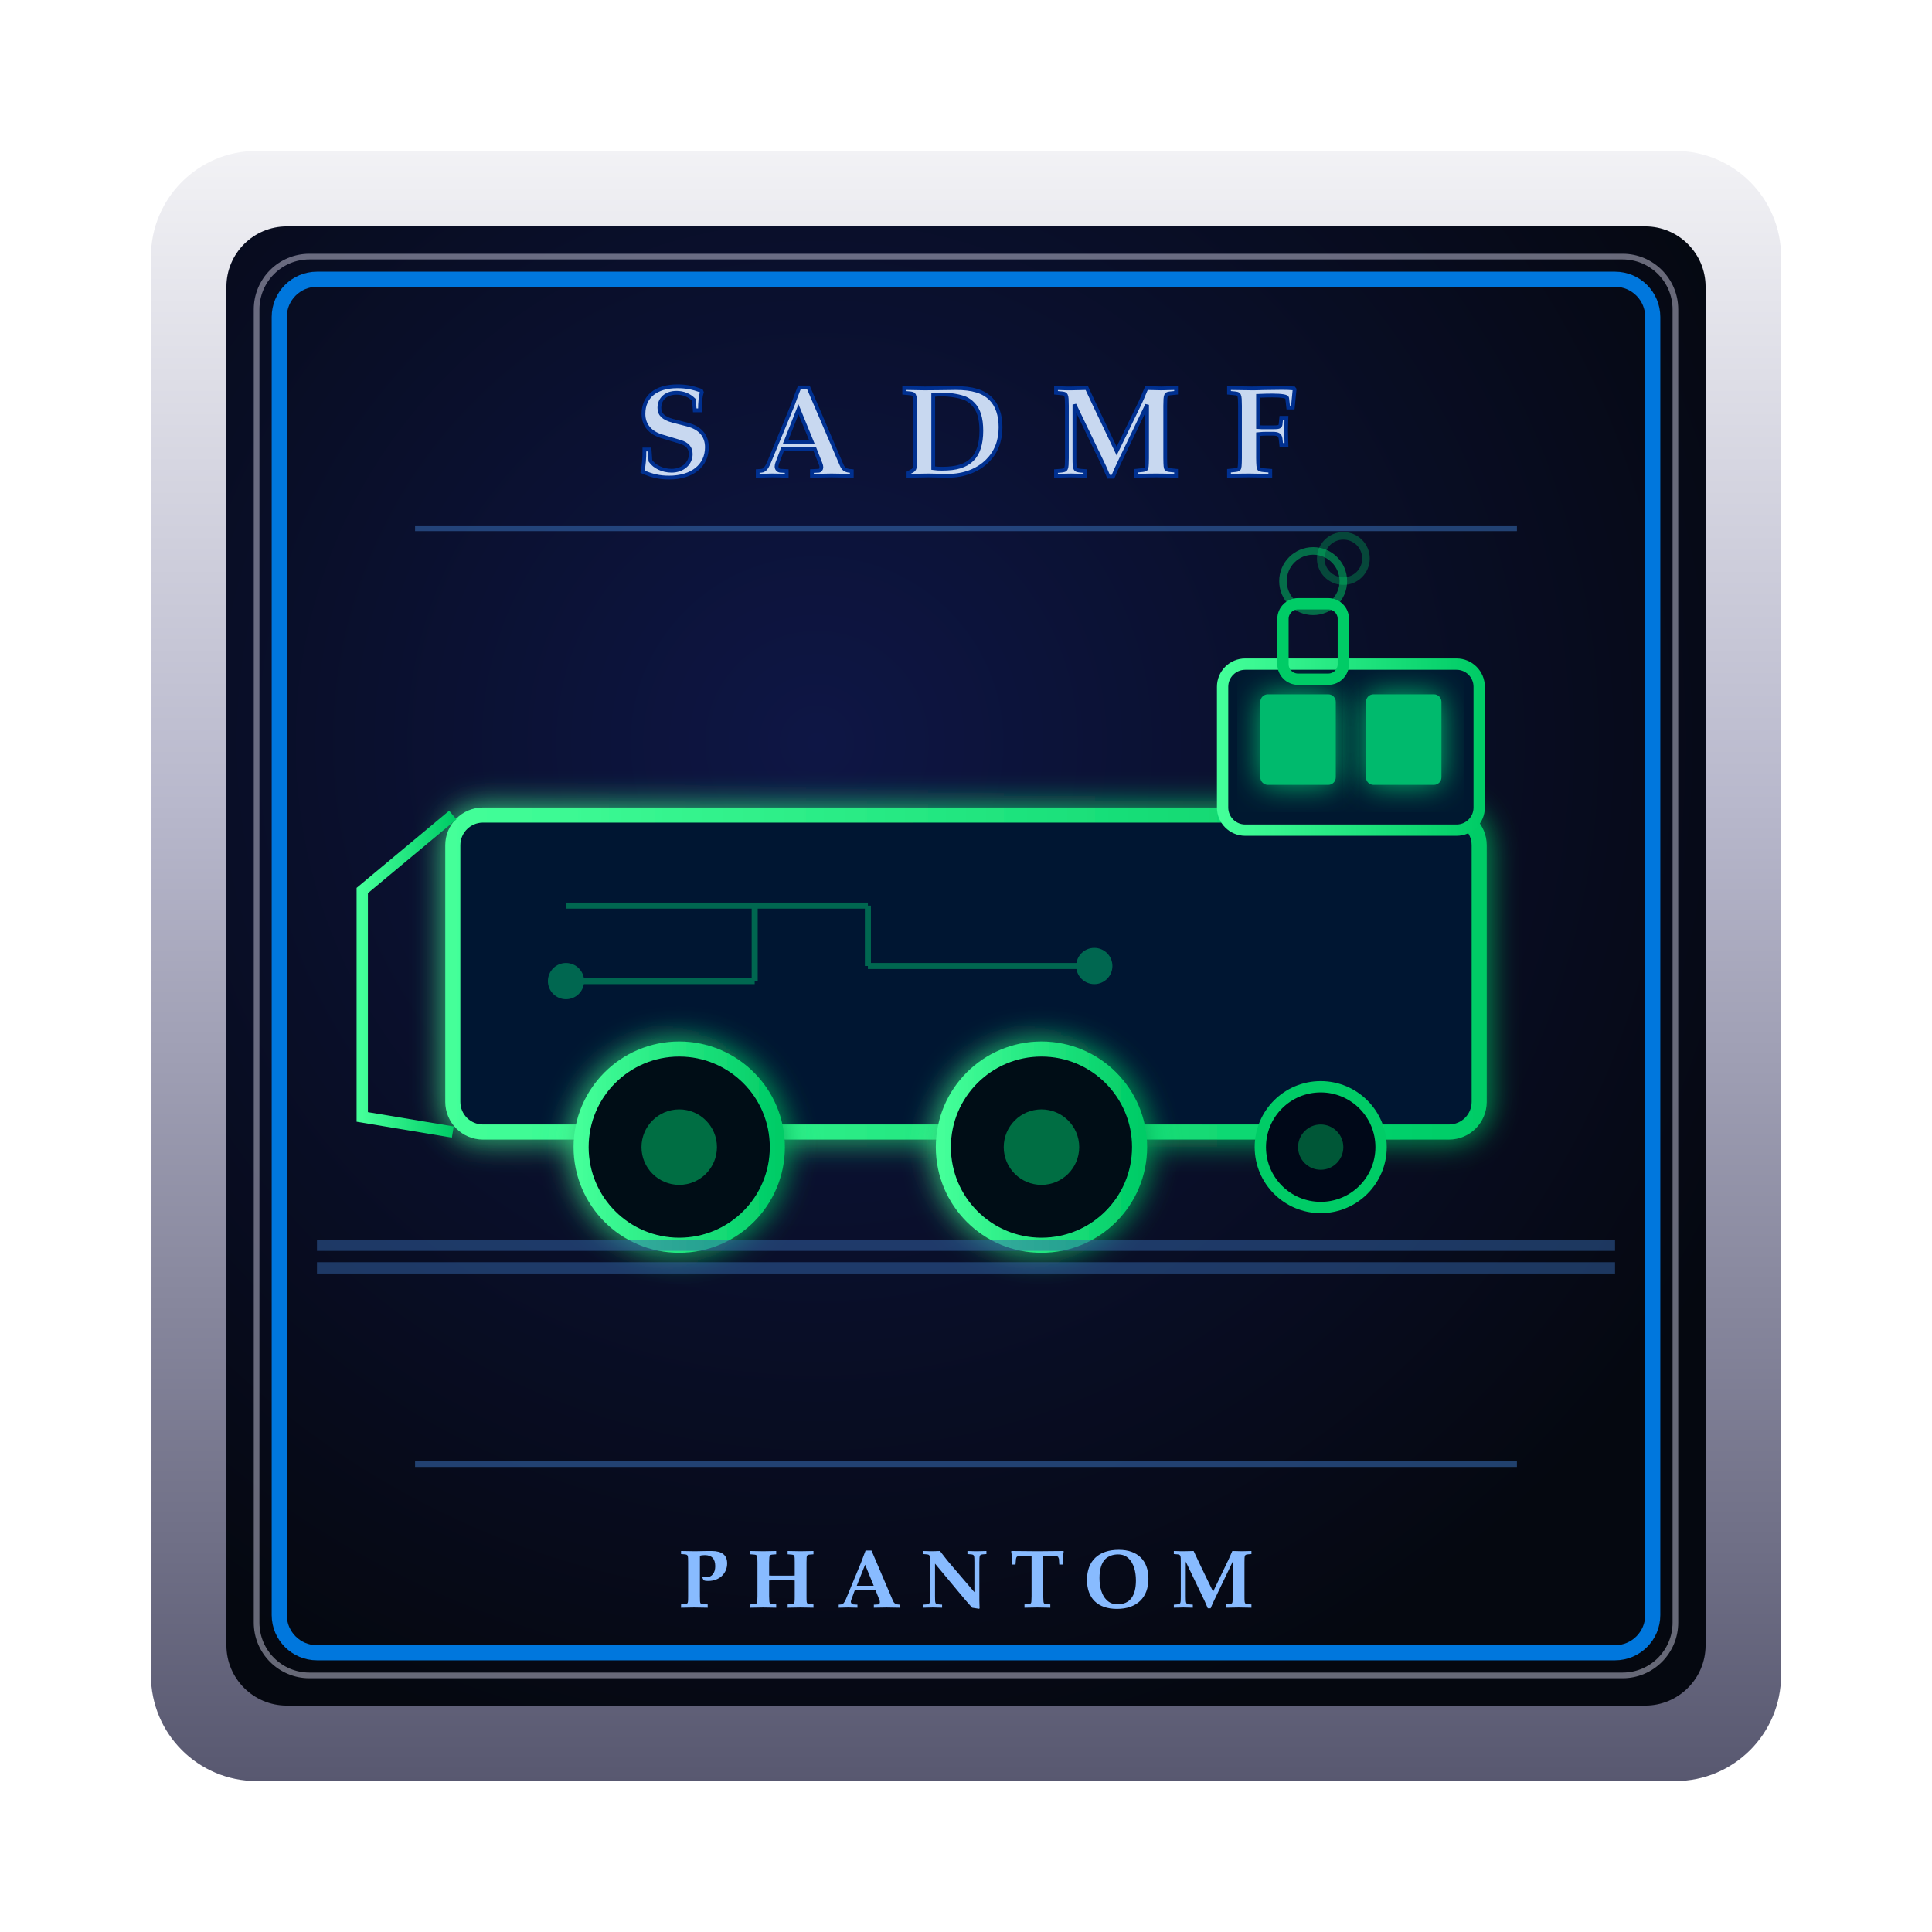
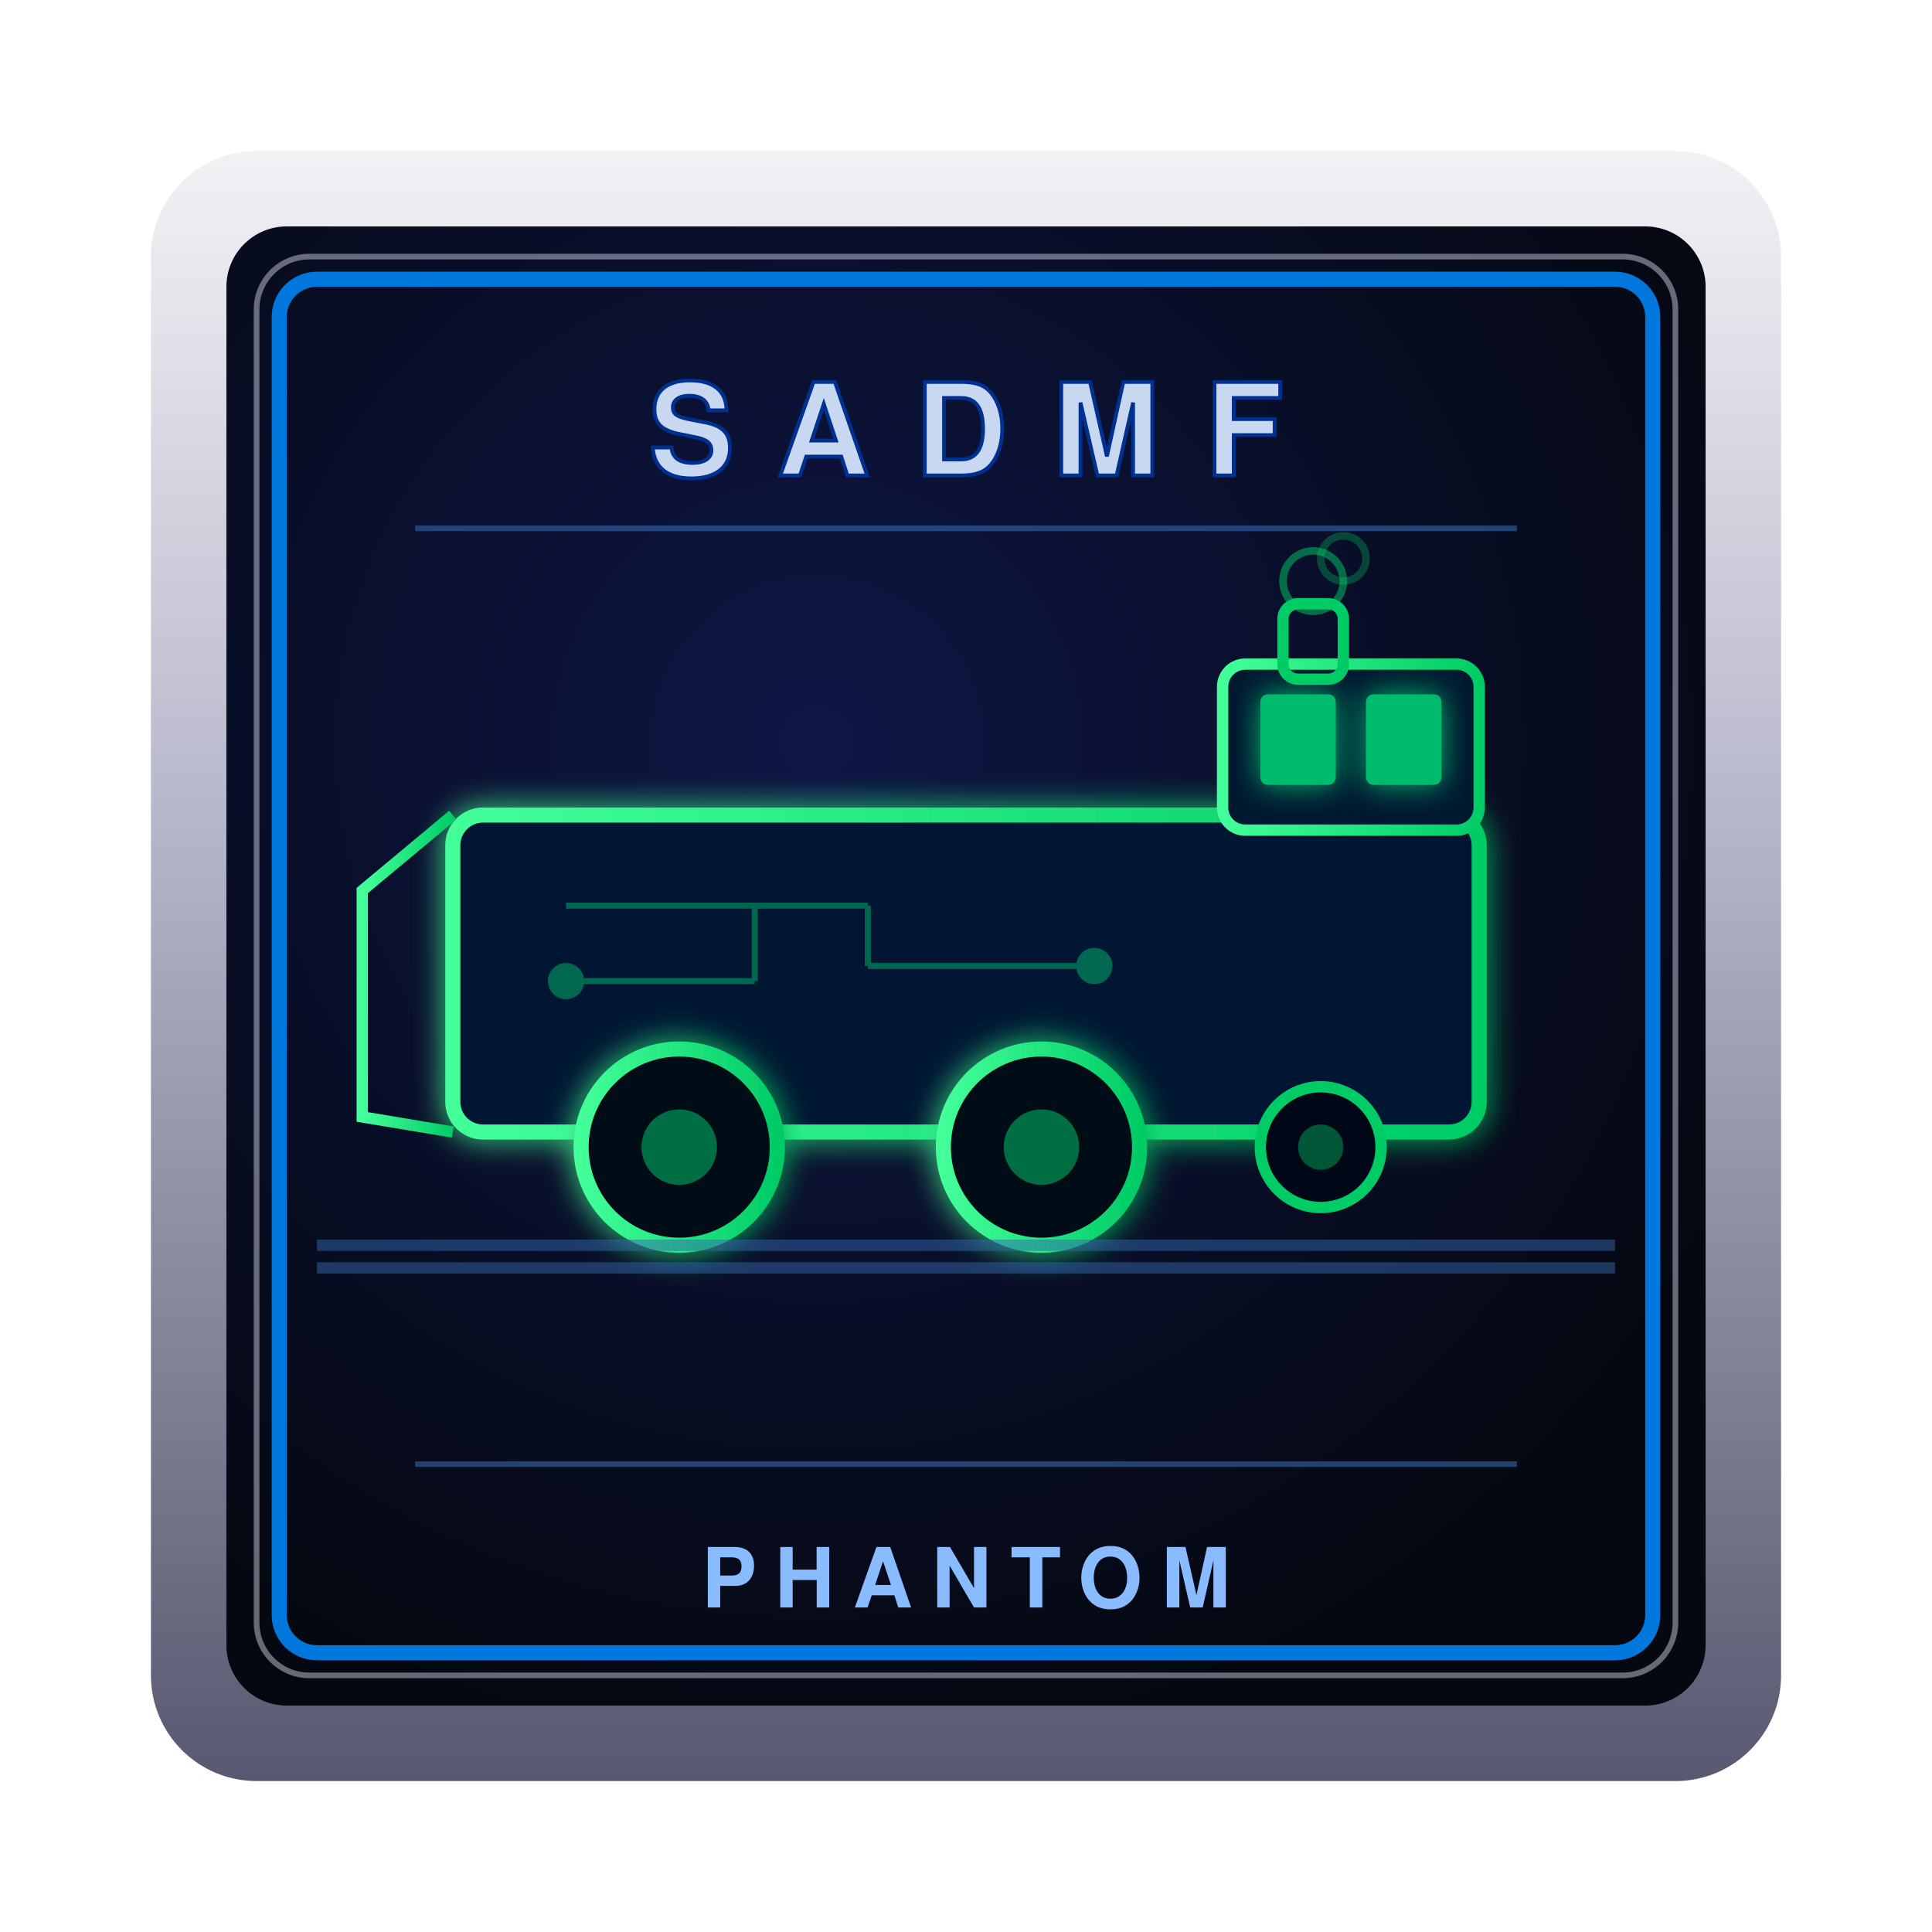
<svg xmlns="http://www.w3.org/2000/svg" viewBox="0 0 256 256" role="img" aria-label="SADMF PHANTOM Agent Certification Badge">
  <defs>
    <linearGradient id="ph-silver" x1="0" y1="0" x2="0" y2="1">
      <stop offset="0%" stop-color="#f2f2f5" />
      <stop offset="40%" stop-color="#b8b8cc" />
      <stop offset="100%" stop-color="#585870" />
    </linearGradient>
    <radialGradient id="ph-space" cx="40%" cy="35%" r="70%">
      <stop offset="0%" stop-color="#0e1645" />
      <stop offset="100%" stop-color="#050810" />
    </radialGradient>
    <linearGradient id="ph-green" x1="0" y1="0" x2="1" y2="0">
      <stop offset="0%" stop-color="#44ff99" />
      <stop offset="100%" stop-color="#00cc66" />
    </linearGradient>
    <linearGradient id="ph-blue" x1="0" y1="0" x2="0" y2="1">
      <stop offset="0%" stop-color="#44aaff" />
      <stop offset="100%" stop-color="#0066cc" />
    </linearGradient>
    <filter id="ph-glow" x="-30%" y="-30%" width="160%" height="160%">
      <feGaussianBlur stdDeviation="2" result="blur" />
      <feMerge>
        <feMergeNode in="blur" />
        <feMergeNode in="SourceGraphic" />
      </feMerge>
    </filter>
  </defs>
  <rect x="20" y="20" width="216" height="216" rx="14" ry="14" fill="url(#ph-silver)" />
  <rect x="30" y="30" width="196" height="196" rx="8" ry="8" fill="url(#ph-space)" />
  <rect x="37" y="37" width="182" height="182" rx="5" ry="5" fill="none" stroke="#0077dd" stroke-width="2" />
  <rect x="34" y="34" width="188" height="188" rx="7" ry="7" fill="none" stroke="#b8b8cc" stroke-width="0.75" opacity="0.55" />
-   <text x="128" y="63" text-anchor="middle" font-family="Georgia,'Palatino Linotype',serif" font-size="17" font-weight="bold" fill="#c8d8f0" letter-spacing="6" stroke="#003090" stroke-width="0.5">SADMF</text>
+   <text x="128" y="63" text-anchor="middle" font-family="'Trebuchet MS','Segoe UI',Helvetica,Arial,sans-serif" font-size="17" font-weight="bold" fill="#c8d8f0" letter-spacing="6" stroke="#003090" stroke-width="0.5">SADMF</text>
  <line x1="55" y1="70" x2="201" y2="70" stroke="#3366aa" stroke-width="0.75" opacity="0.6" />
  <rect x="60" y="108" width="136" height="42" rx="4" ry="4" fill="#001830" stroke="url(#ph-green)" stroke-width="2" filter="url(#ph-glow)" />
  <rect x="162" y="88" width="34" height="22" rx="3" ry="3" fill="#001830" stroke="url(#ph-green)" stroke-width="1.5" />
  <rect x="167" y="92" width="10" height="12" rx="1" fill="#00ff88" opacity="0.7" filter="url(#ph-glow)" />
  <rect x="181" y="92" width="10" height="12" rx="1" fill="#00ff88" opacity="0.7" filter="url(#ph-glow)" />
  <rect x="170" y="80" width="8" height="10" rx="2" fill="none" stroke="#00cc66" stroke-width="1.5" />
  <circle cx="174" cy="77" r="4" fill="none" stroke="#00cc66" stroke-width="1" opacity="0.5" />
  <circle cx="178" cy="74" r="3" fill="none" stroke="#00cc66" stroke-width="1" opacity="0.3" />
  <g stroke="#00ff88" stroke-width="0.8" fill="none" opacity="0.35">
    <line x1="75" y1="120" x2="115" y2="120" />
    <line x1="115" y1="120" x2="115" y2="128" />
    <line x1="115" y1="128" x2="145" y2="128" />
    <circle cx="145" cy="128" r="2" fill="#00ff88" />
    <line x1="75" y1="130" x2="100" y2="130" />
    <circle cx="75" cy="130" r="2" fill="#00ff88" />
    <line x1="100" y1="130" x2="100" y2="120" />
  </g>
  <polyline points="60,108 48,118 48,148 60,150" fill="none" stroke="url(#ph-green)" stroke-width="1.5" />
  <circle cx="90" cy="152" r="13" fill="#000818" stroke="url(#ph-green)" stroke-width="2" filter="url(#ph-glow)" />
  <circle cx="90" cy="152" r="5" fill="#00ff88" opacity="0.4" />
  <circle cx="138" cy="152" r="13" fill="#000818" stroke="url(#ph-green)" stroke-width="2" filter="url(#ph-glow)" />
  <circle cx="138" cy="152" r="5" fill="#00ff88" opacity="0.4" />
  <circle cx="175" cy="152" r="8" fill="#000818" stroke="#00cc66" stroke-width="1.5" />
  <circle cx="175" cy="152" r="3" fill="#00cc66" opacity="0.4" />
  <line x1="42" y1="165" x2="214" y2="165" stroke="#3366aa" stroke-width="1.5" opacity="0.5" />
  <line x1="42" y1="168" x2="214" y2="168" stroke="#3366aa" stroke-width="1.5" opacity="0.5" />
  <line x1="55" y1="194" x2="201" y2="194" stroke="#3366aa" stroke-width="0.75" opacity="0.6" />
-   <text x="128" y="213" text-anchor="middle" font-family="Georgia,'Palatino Linotype',serif" font-size="11" font-weight="bold" fill="#88bbff" letter-spacing="2.5">PHANTOM</text>
+   <text x="128" y="213" text-anchor="middle" font-family="'Trebuchet MS','Segoe UI',Helvetica,Arial,sans-serif" font-size="11" font-weight="bold" fill="#88bbff" letter-spacing="2.5">PHANTOM</text>
</svg>
